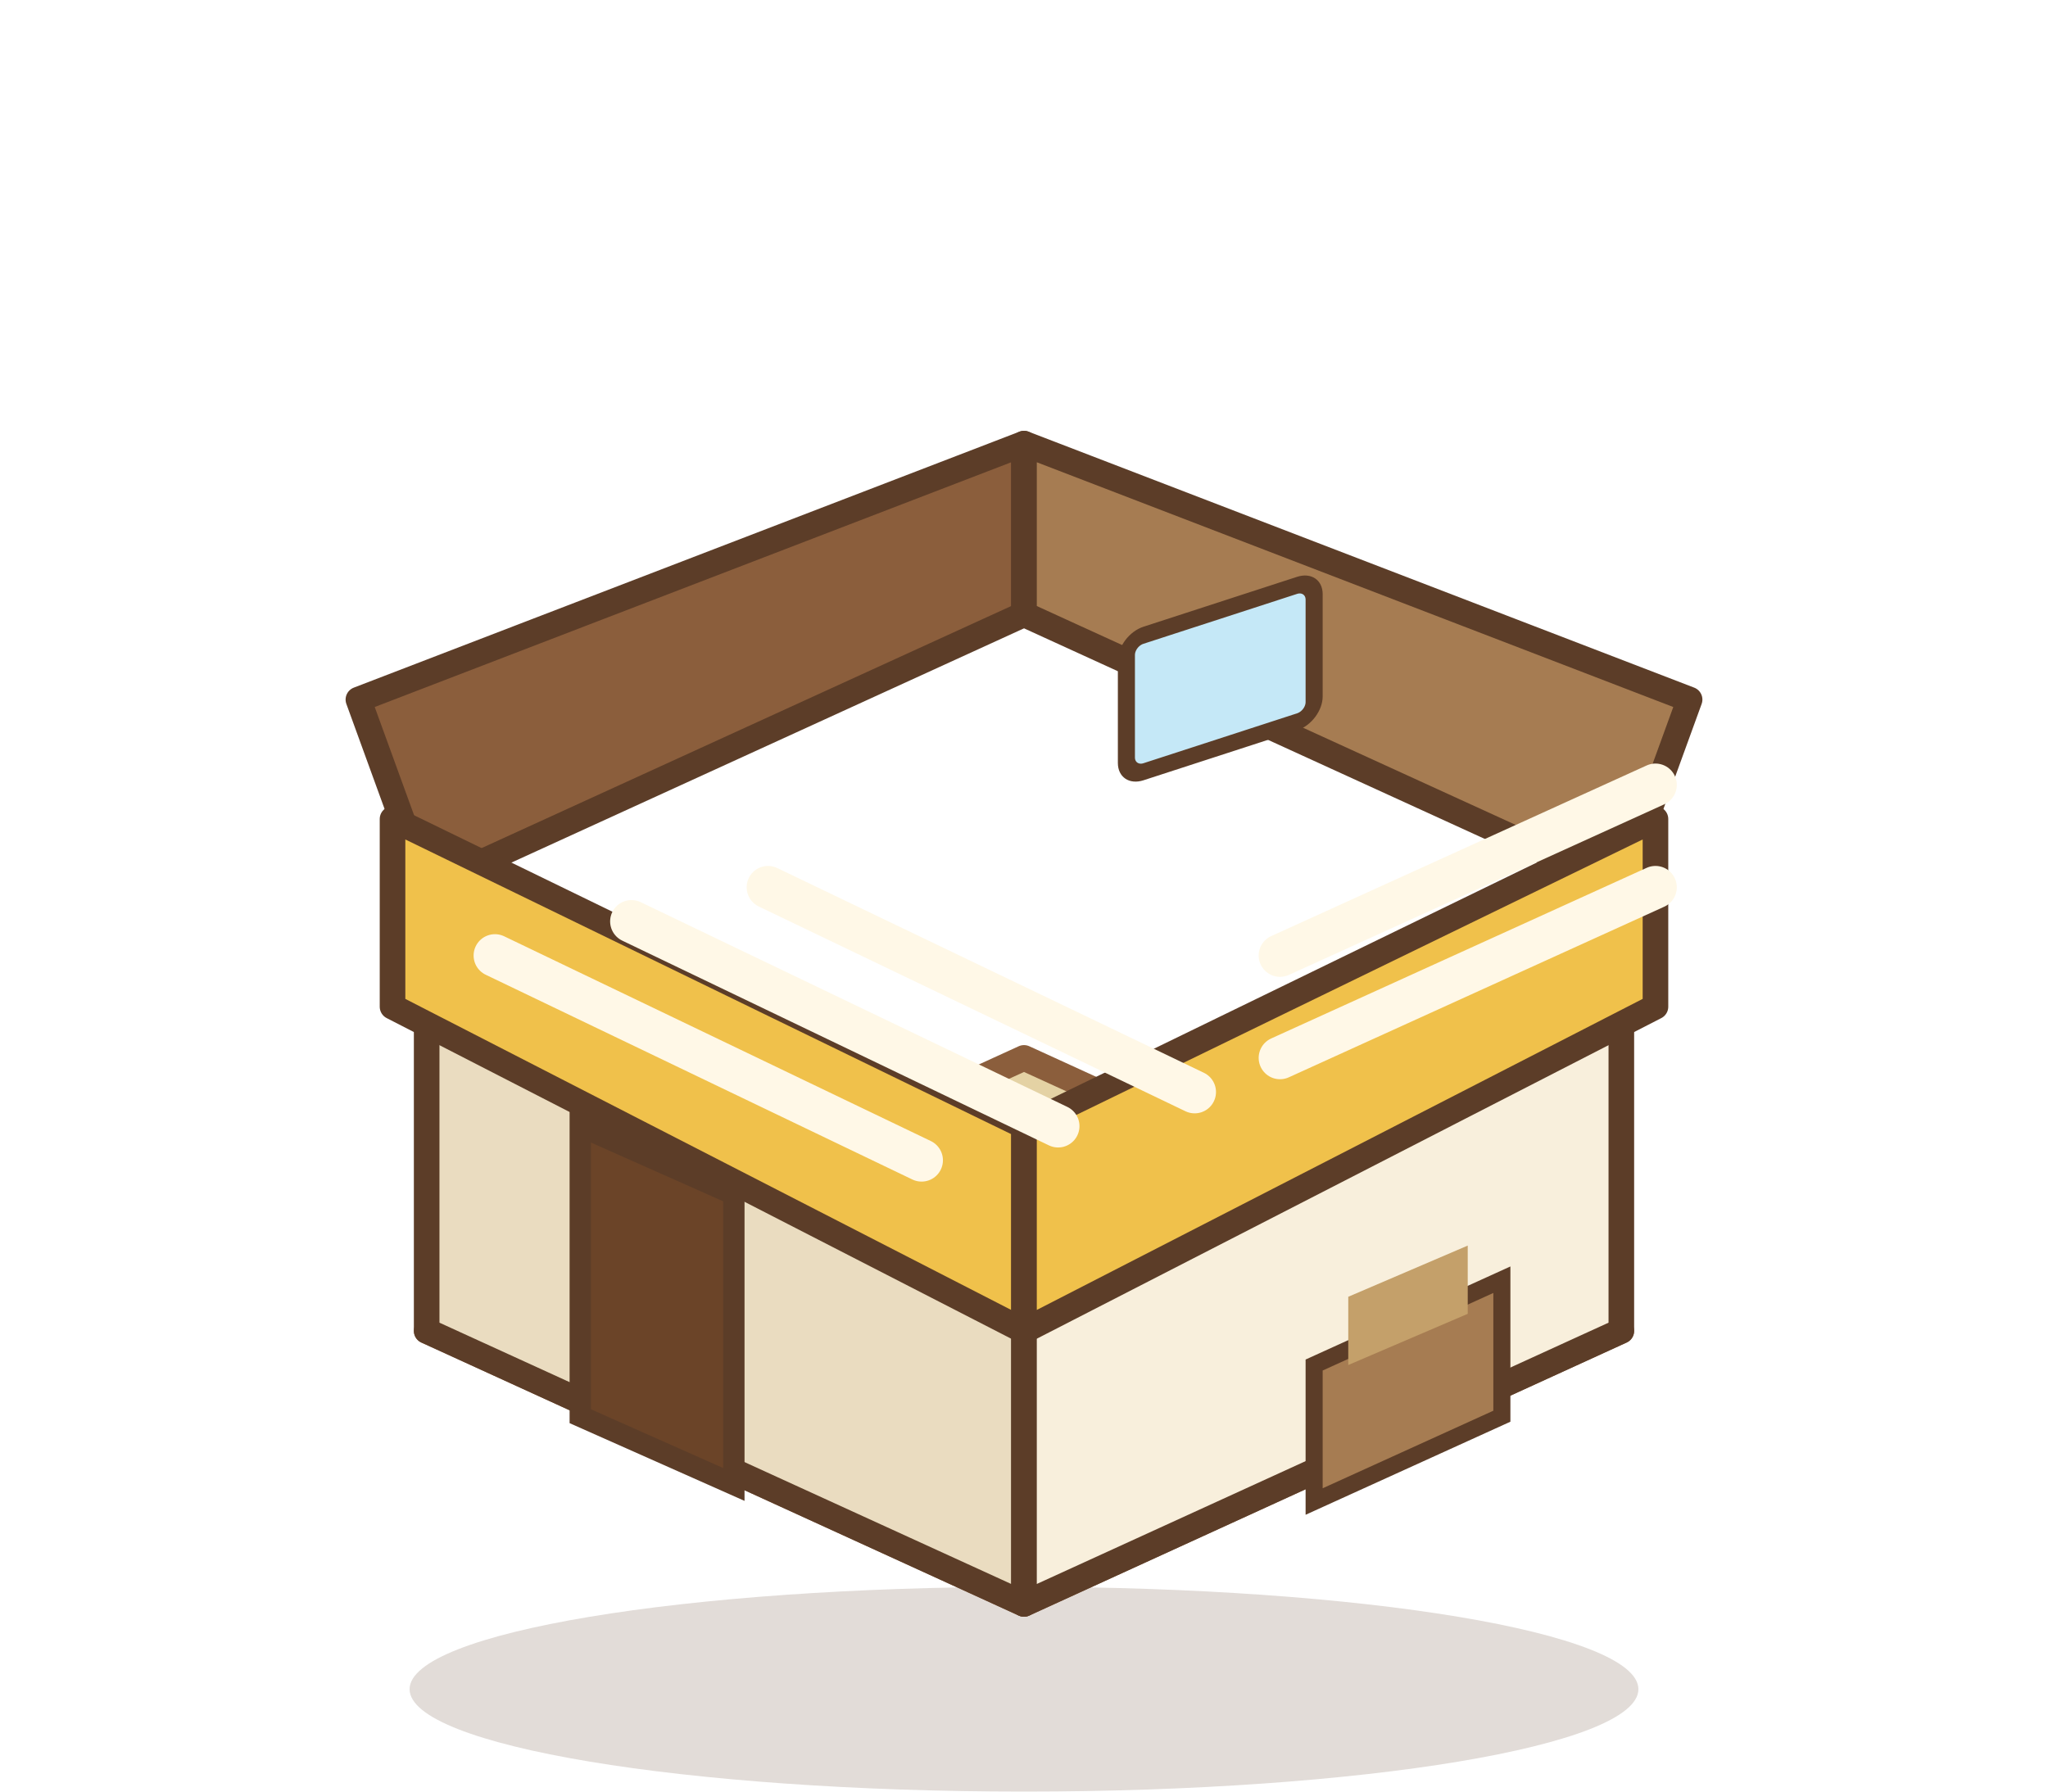
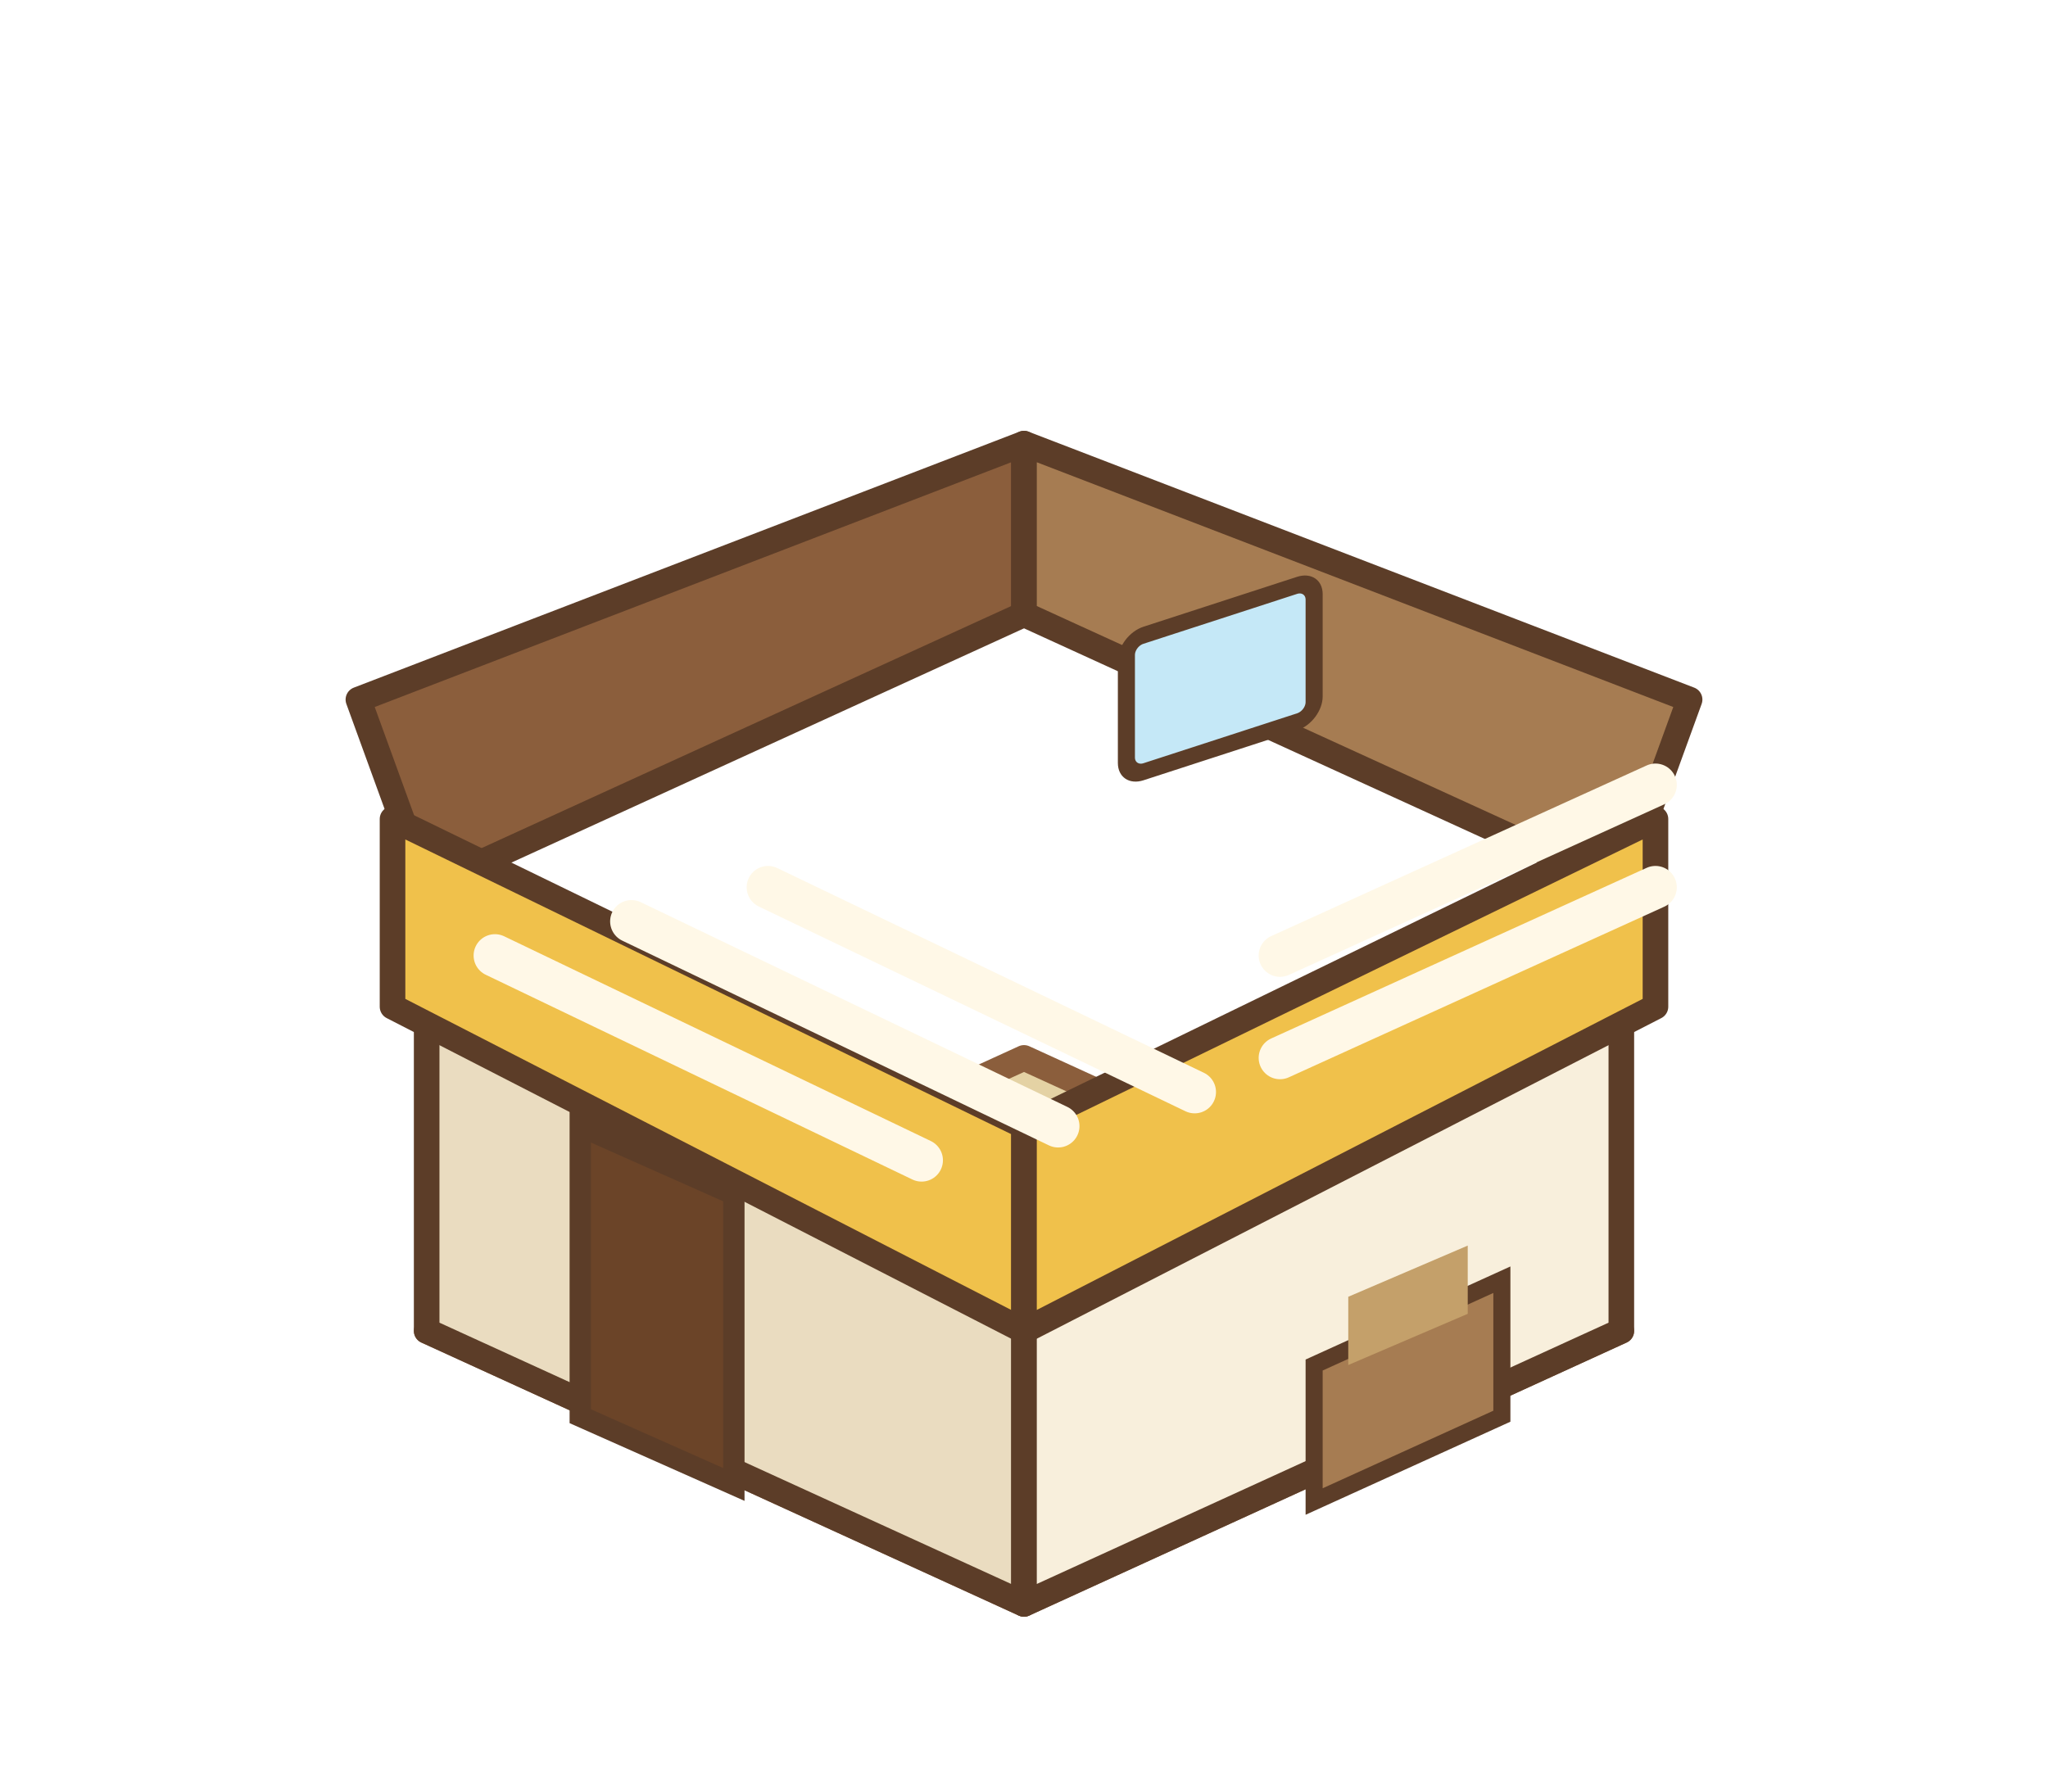
<svg xmlns="http://www.w3.org/2000/svg" viewBox="0 0 240 210" fill="none">
-   <ellipse cx="120" cy="198" rx="72" ry="12" fill="#5c3d28" opacity=".18" />
  <polygon points="120,188 190,156 120,124 50,156" fill="#e4d2a4" stroke="#8b5e3c" stroke-width="3" stroke-linejoin="round" />
  <polygon points="120,188 50,156 50,104 120,136" fill="#eadcc0" stroke="#5c3d28" stroke-width="3" stroke-linejoin="round" />
  <polygon points="120,188 190,156 190,104 120,136" fill="#f8efdc" stroke="#5c3d28" stroke-width="3" stroke-linejoin="round" />
  <polygon points="50,104 120,72 120,52 42,82" fill="#8b5e3c" stroke="#5c3d28" stroke-width="3" stroke-linejoin="round" />
  <polygon points="190,104 120,72 120,52 198,82" fill="#a67c52" stroke="#5c3d28" stroke-width="3" stroke-linejoin="round" />
  <polygon points="46,118 120,156 120,132 46,96" fill="#f0c14b" stroke="#5c3d28" stroke-width="3" stroke-linejoin="round" />
  <polygon points="194,118 120,156 120,132 194,96" fill="#f0c14b" stroke="#5c3d28" stroke-width="3" stroke-linejoin="round" />
  <path d="M58 112l50 24M74 108l50 24M90 104l50 24" stroke="#fff8e7" stroke-width="5" stroke-linecap="round" />
  <path d="M150 112l44-20M150 124l44-20" stroke="#fff8e7" stroke-width="5" stroke-linecap="round" />
  <polygon points="86,174 68,166 68,132 86,140" fill="#6b4428" stroke="#5c3d28" stroke-width="2.5" />
  <rect x="132" y="118" width="22" height="16" rx="2" fill="#c5e8f7" stroke="#5c3d28" stroke-width="2" transform="skewY(-18)" />
  <polygon points="154,176 176,166 176,150 154,160" fill="#a67c52" stroke="#5c3d28" stroke-width="2" />
  <polygon points="158,160 172,154 172,146 158,152" fill="#c4a06a" />
</svg>
